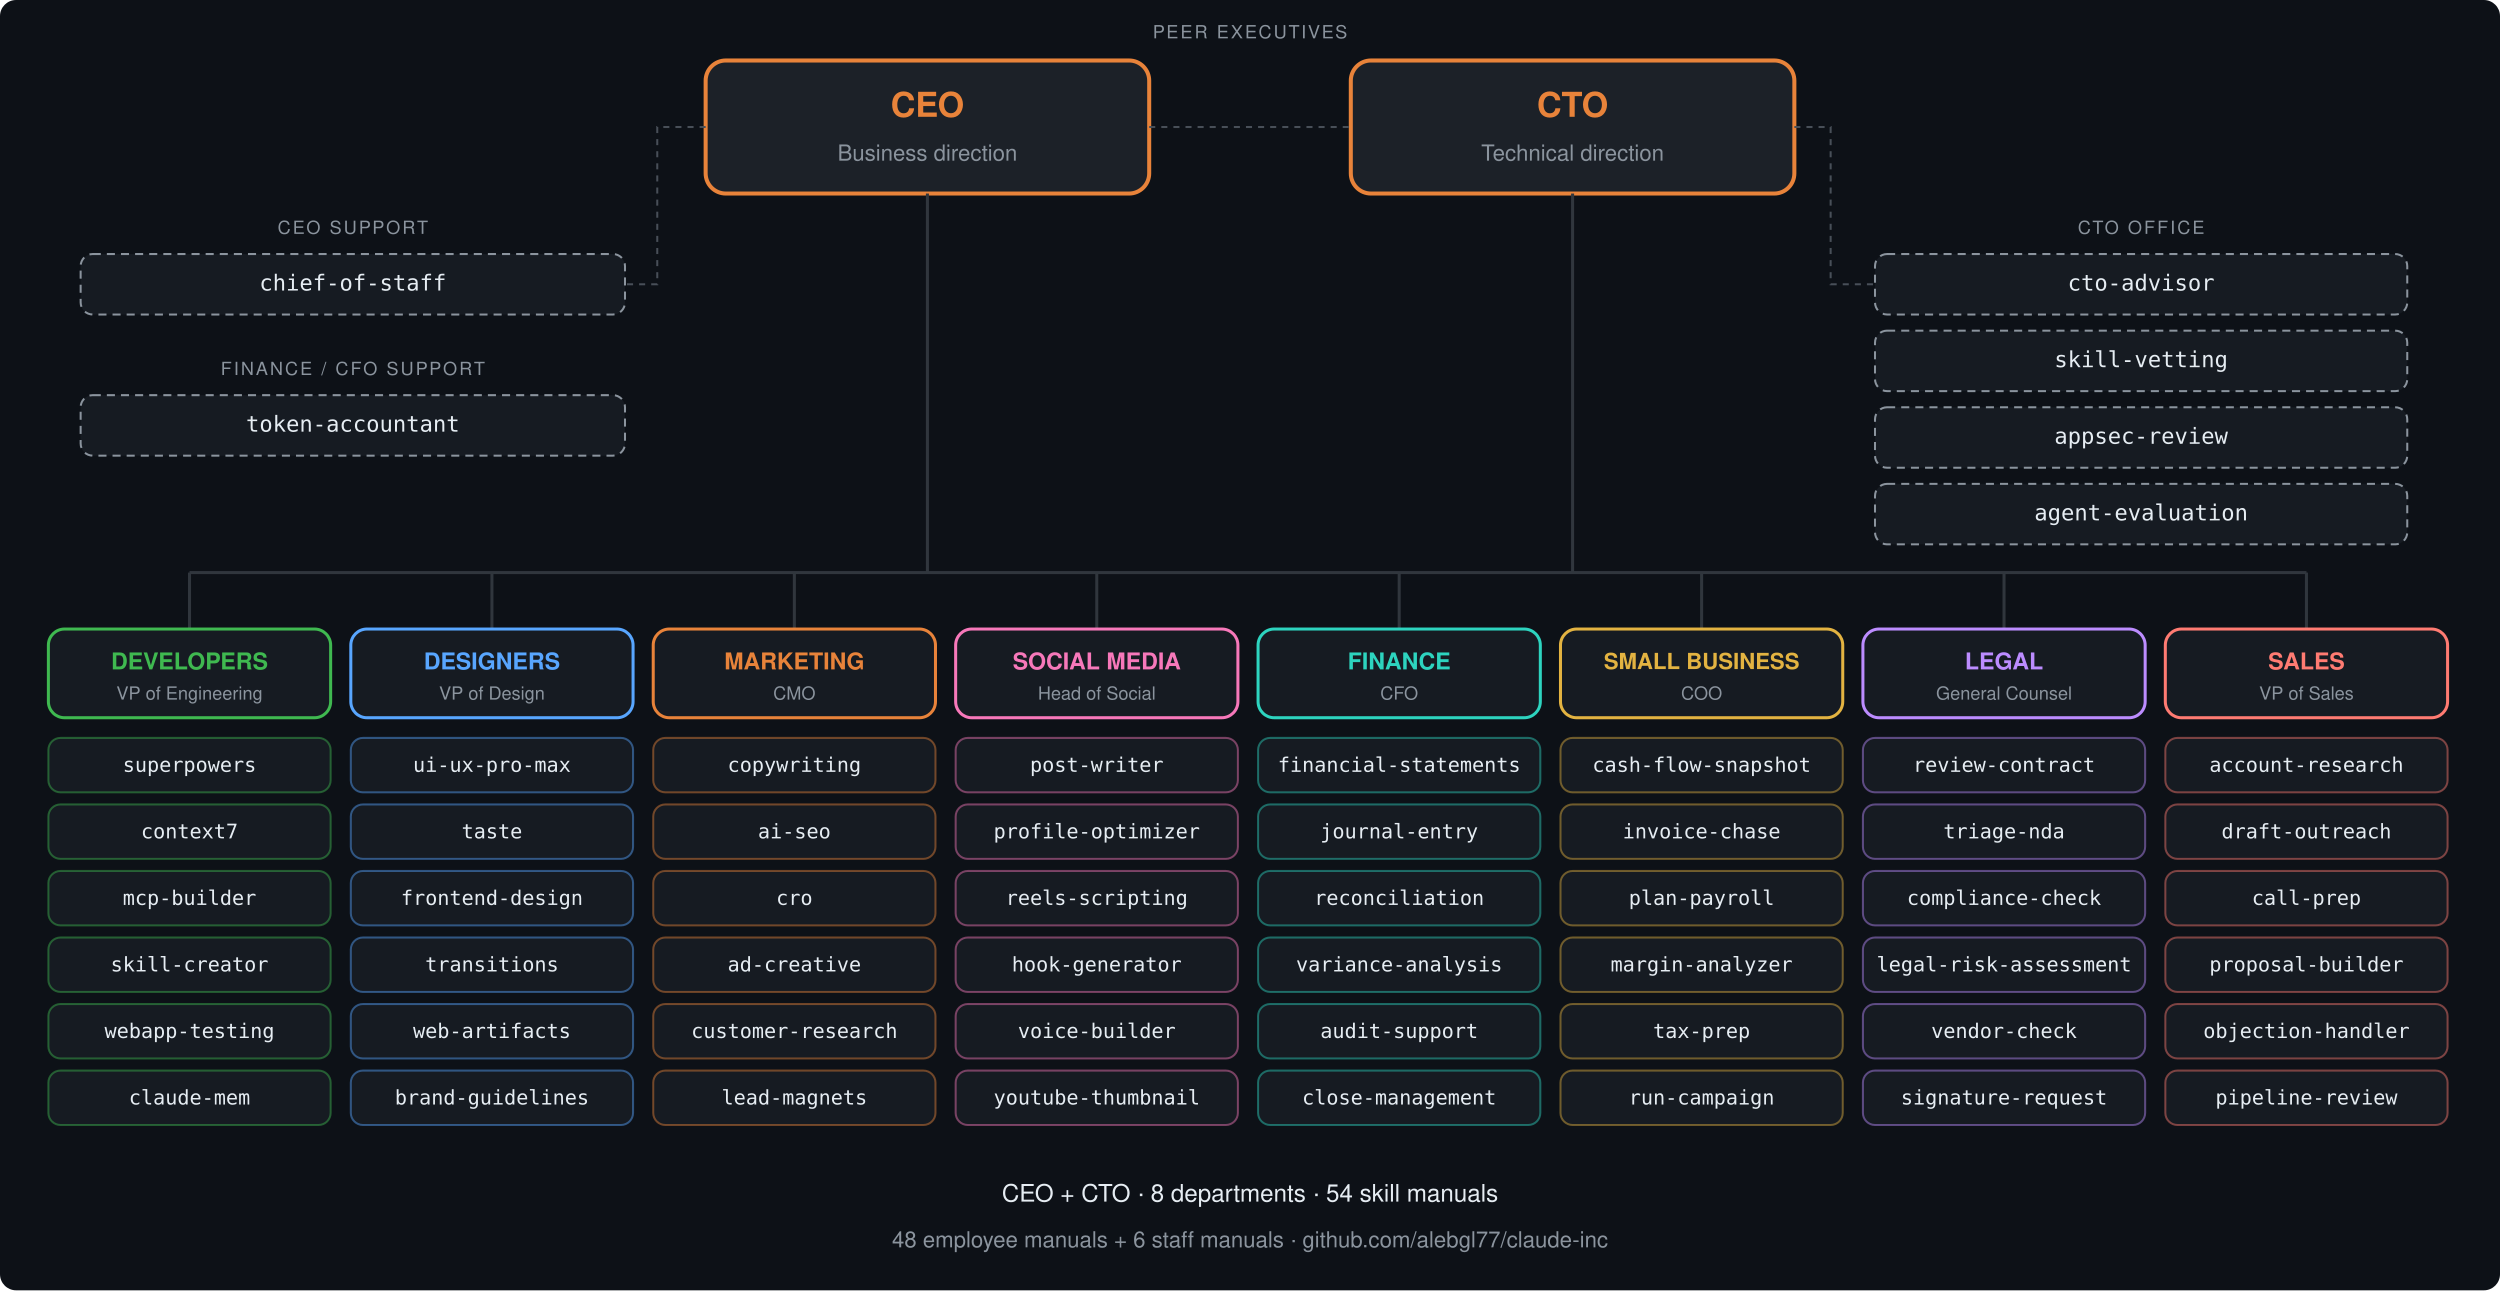
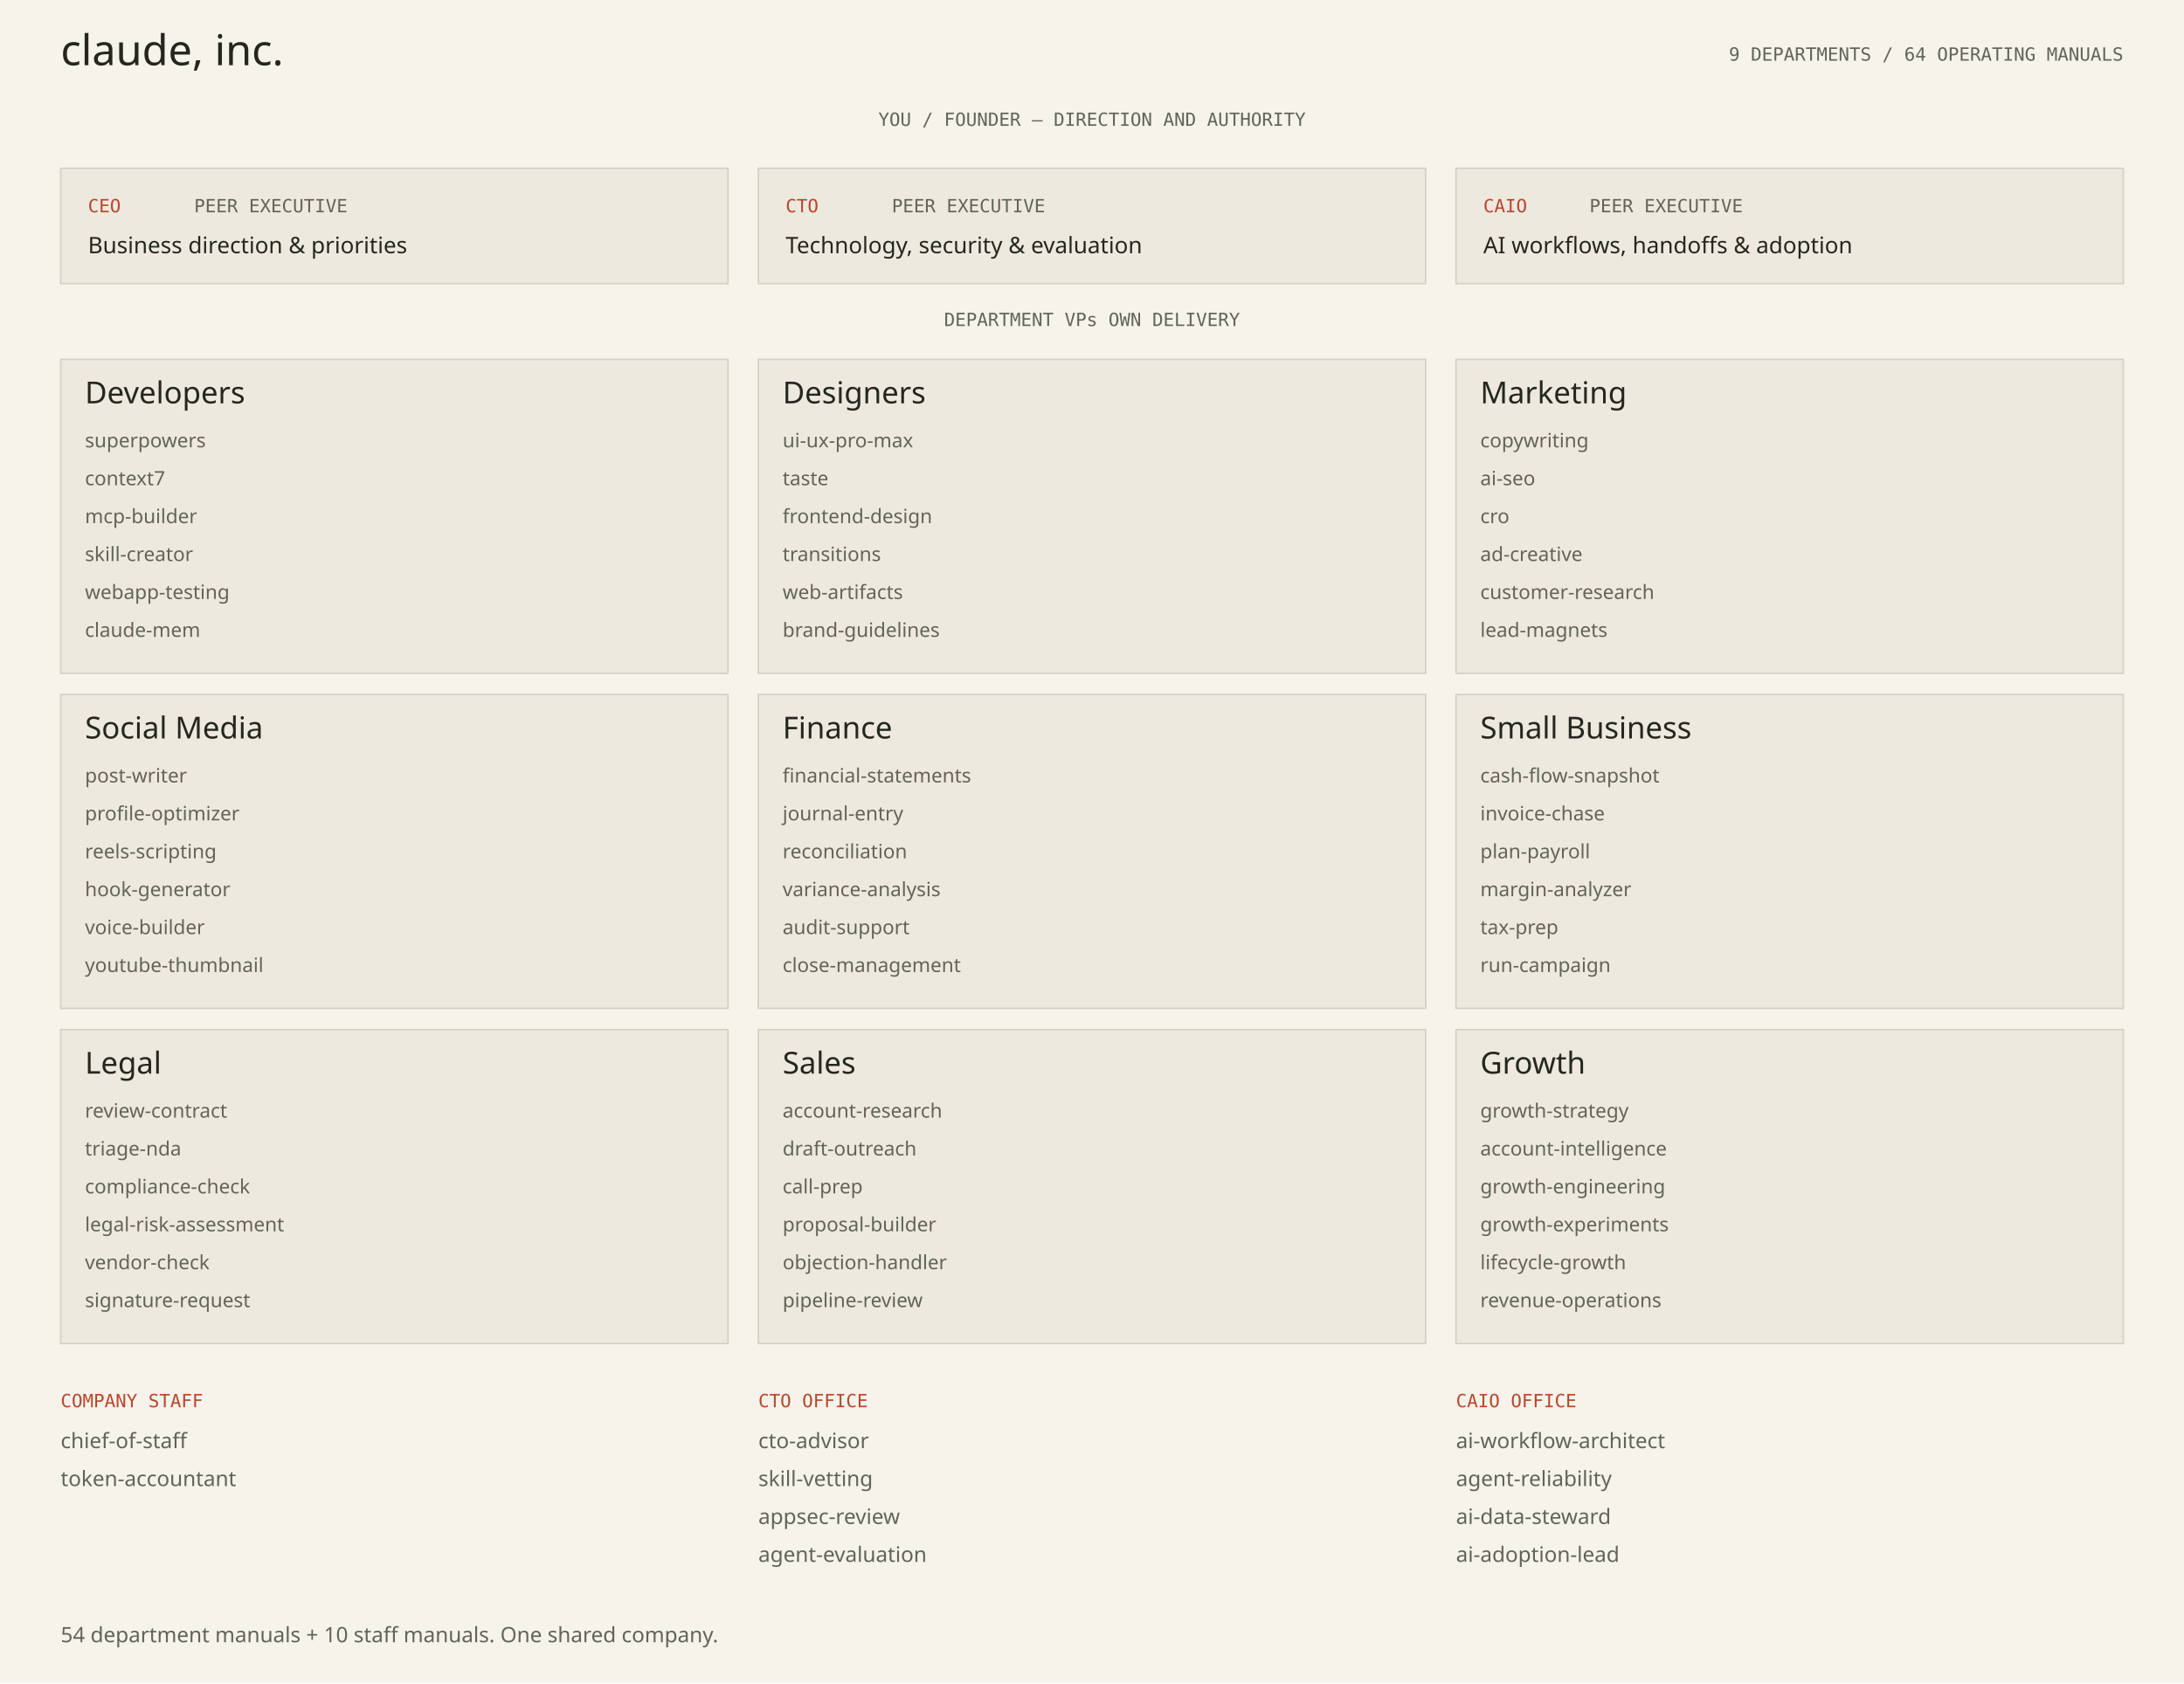
- <svg xmlns="http://www.w3.org/2000/svg" width="1240" height="640" viewBox="0 0 1240 640" font-family="-apple-system,'Segoe UI',Helvetica,Arial,sans-serif" role="img" aria-labelledby="org-title org-description">
-   <style>
-     .bg{fill:#0d1117}.ceo{fill:#1c2128;stroke:#e8833a;stroke-width:2}
-     .hdr{fill:#161b22}.chip{fill:#161b22}.staff{fill:#161b22;stroke:#8b949e;stroke-dasharray:4 3}
-     .t{fill:#e6edf3}.d{fill:#8b949e}.o{fill:#e8833a}
-     .ln{stroke:#30363d;stroke-width:1.5;fill:none}.lns{stroke:#484f58;stroke-width:1;stroke-dasharray:3 3;fill:none}
-     text{dominant-baseline:middle}
-   </style>
-   <rect class="bg" width="1240" height="640" rx="8" />
-   <text class="d" x="620" y="16" text-anchor="middle" font-size="9" letter-spacing="1">PEER EXECUTIVES</text>
-   <rect class="ceo" x="350" y="30" width="220" height="66" rx="10" />
-   <text class="o" x="460" y="52" text-anchor="middle" font-size="17" font-weight="700">CEO</text>
-   <text class="d" x="460" y="76" text-anchor="middle" font-size="11">Business direction</text>
-   <rect class="ceo" x="670" y="30" width="220" height="66" rx="10" />
-   <text class="o" x="780" y="52" text-anchor="middle" font-size="17" font-weight="700">CTO</text>
-   <text class="d" x="780" y="76" text-anchor="middle" font-size="11">Technical direction</text>
-   <path class="lns" d="M570 63 H670 M350 63 H326 V141 H310 M890 63 H908 V141 H930" />
-   <text class="d" x="175" y="113" text-anchor="middle" font-size="9" letter-spacing="1">CEO SUPPORT</text>
-   <text class="d" x="175" y="183" text-anchor="middle" font-size="9" letter-spacing="1">FINANCE / CFO SUPPORT</text>
-   <text class="d" x="1062" y="113" text-anchor="middle" font-size="9" letter-spacing="1">CTO OFFICE</text>
-   <g font-size="11" font-family="ui-monospace,Consolas,monospace">
-     <rect class="staff" x="40" y="126" width="270" height="30" rx="6" />
-     <text class="t skill" x="175" y="141" text-anchor="middle">chief-of-staff</text>
-     <rect class="staff" x="40" y="196" width="270" height="30" rx="6" />
-     <text class="t skill" x="175" y="211" text-anchor="middle">token-accountant</text>
-     <rect class="staff" x="930" y="126" width="264" height="30" rx="6" />
-     <text class="t skill" x="1062" y="141" text-anchor="middle">cto-advisor</text>
-     <rect class="staff" x="930" y="164" width="264" height="30" rx="6" />
-     <text class="t skill" x="1062" y="179" text-anchor="middle">skill-vetting</text>
-     <rect class="staff" x="930" y="202" width="264" height="30" rx="6" />
-     <text class="t skill" x="1062" y="217" text-anchor="middle">appsec-review</text>
-     <rect class="staff" x="930" y="240" width="264" height="30" rx="6" />
-     <text class="t skill" x="1062" y="255" text-anchor="middle">agent-evaluation</text>
-   </g>
-   <path class="ln" d="M460 96 V284 M780 96 V284 M94 284 H1144" />
-   <g transform="translate(0 180)">
-     <path class="ln" d="M94 104 V132" />
-     <rect class="hdr" x="24" y="132" width="140" height="44" rx="8" stroke="#3fb950" stroke-width="1.5" />
-     <text x="94" y="148" text-anchor="middle" font-size="11.5" font-weight="700" fill="#3fb950">DEVELOPERS</text>
-     <text class="d" x="94" y="164" text-anchor="middle" font-size="9">VP of Engineering</text>
-     <g font-size="10" font-family="ui-monospace,Consolas,monospace">
-       <rect class="chip" x="24" y="186" width="140" height="27" rx="6" stroke="#3fb950" stroke-opacity=".45" />
-       <text class="t skill" x="94" y="200" text-anchor="middle">superpowers</text>
-       <rect class="chip" x="24" y="219" width="140" height="27" rx="6" stroke="#3fb950" stroke-opacity=".45" />
-       <text class="t skill" x="94" y="233" text-anchor="middle">context7</text>
-       <rect class="chip" x="24" y="252" width="140" height="27" rx="6" stroke="#3fb950" stroke-opacity=".45" />
-       <text class="t skill" x="94" y="266" text-anchor="middle">mcp-builder</text>
-       <rect class="chip" x="24" y="285" width="140" height="27" rx="6" stroke="#3fb950" stroke-opacity=".45" />
-       <text class="t skill" x="94" y="299" text-anchor="middle">skill-creator</text>
-       <rect class="chip" x="24" y="318" width="140" height="27" rx="6" stroke="#3fb950" stroke-opacity=".45" />
-       <text class="t skill" x="94" y="332" text-anchor="middle">webapp-testing</text>
-       <rect class="chip" x="24" y="351" width="140" height="27" rx="6" stroke="#3fb950" stroke-opacity=".45" />
-       <text class="t skill" x="94" y="365" text-anchor="middle">claude-mem</text>
-     </g>
-     <path class="ln" d="M244 104 V132" />
-     <rect class="hdr" x="174" y="132" width="140" height="44" rx="8" stroke="#58a6ff" stroke-width="1.5" />
-     <text x="244" y="148" text-anchor="middle" font-size="11.5" font-weight="700" fill="#58a6ff">DESIGNERS</text>
-     <text class="d" x="244" y="164" text-anchor="middle" font-size="9">VP of Design</text>
-     <g font-size="10" font-family="ui-monospace,Consolas,monospace">
-       <rect class="chip" x="174" y="186" width="140" height="27" rx="6" stroke="#58a6ff" stroke-opacity=".45" />
-       <text class="t skill" x="244" y="200" text-anchor="middle">ui-ux-pro-max</text>
-       <rect class="chip" x="174" y="219" width="140" height="27" rx="6" stroke="#58a6ff" stroke-opacity=".45" />
-       <text class="t skill" x="244" y="233" text-anchor="middle">taste</text>
-       <rect class="chip" x="174" y="252" width="140" height="27" rx="6" stroke="#58a6ff" stroke-opacity=".45" />
-       <text class="t skill" x="244" y="266" text-anchor="middle">frontend-design</text>
-       <rect class="chip" x="174" y="285" width="140" height="27" rx="6" stroke="#58a6ff" stroke-opacity=".45" />
-       <text class="t skill" x="244" y="299" text-anchor="middle">transitions</text>
-       <rect class="chip" x="174" y="318" width="140" height="27" rx="6" stroke="#58a6ff" stroke-opacity=".45" />
-       <text class="t skill" x="244" y="332" text-anchor="middle">web-artifacts</text>
-       <rect class="chip" x="174" y="351" width="140" height="27" rx="6" stroke="#58a6ff" stroke-opacity=".45" />
-       <text class="t skill" x="244" y="365" text-anchor="middle">brand-guidelines</text>
-     </g>
-     <path class="ln" d="M394 104 V132" />
-     <rect class="hdr" x="324" y="132" width="140" height="44" rx="8" stroke="#e8833a" stroke-width="1.5" />
-     <text x="394" y="148" text-anchor="middle" font-size="11.5" font-weight="700" fill="#e8833a">MARKETING</text>
-     <text class="d" x="394" y="164" text-anchor="middle" font-size="9">CMO</text>
-     <g font-size="10" font-family="ui-monospace,Consolas,monospace">
-       <rect class="chip" x="324" y="186" width="140" height="27" rx="6" stroke="#e8833a" stroke-opacity=".45" />
-       <text class="t skill" x="394" y="200" text-anchor="middle">copywriting</text>
-       <rect class="chip" x="324" y="219" width="140" height="27" rx="6" stroke="#e8833a" stroke-opacity=".45" />
-       <text class="t skill" x="394" y="233" text-anchor="middle">ai-seo</text>
-       <rect class="chip" x="324" y="252" width="140" height="27" rx="6" stroke="#e8833a" stroke-opacity=".45" />
-       <text class="t skill" x="394" y="266" text-anchor="middle">cro</text>
-       <rect class="chip" x="324" y="285" width="140" height="27" rx="6" stroke="#e8833a" stroke-opacity=".45" />
-       <text class="t skill" x="394" y="299" text-anchor="middle">ad-creative</text>
-       <rect class="chip" x="324" y="318" width="140" height="27" rx="6" stroke="#e8833a" stroke-opacity=".45" />
-       <text class="t skill" x="394" y="332" text-anchor="middle">customer-research</text>
-       <rect class="chip" x="324" y="351" width="140" height="27" rx="6" stroke="#e8833a" stroke-opacity=".45" />
-       <text class="t skill" x="394" y="365" text-anchor="middle">lead-magnets</text>
-     </g>
-     <path class="ln" d="M544 104 V132" />
-     <rect class="hdr" x="474" y="132" width="140" height="44" rx="8" stroke="#f778ba" stroke-width="1.5" />
-     <text x="544" y="148" text-anchor="middle" font-size="11.5" font-weight="700" fill="#f778ba">SOCIAL MEDIA</text>
-     <text class="d" x="544" y="164" text-anchor="middle" font-size="9">Head of Social</text>
-     <g font-size="10" font-family="ui-monospace,Consolas,monospace">
-       <rect class="chip" x="474" y="186" width="140" height="27" rx="6" stroke="#f778ba" stroke-opacity=".45" />
-       <text class="t skill" x="544" y="200" text-anchor="middle">post-writer</text>
-       <rect class="chip" x="474" y="219" width="140" height="27" rx="6" stroke="#f778ba" stroke-opacity=".45" />
-       <text class="t skill" x="544" y="233" text-anchor="middle">profile-optimizer</text>
-       <rect class="chip" x="474" y="252" width="140" height="27" rx="6" stroke="#f778ba" stroke-opacity=".45" />
-       <text class="t skill" x="544" y="266" text-anchor="middle">reels-scripting</text>
-       <rect class="chip" x="474" y="285" width="140" height="27" rx="6" stroke="#f778ba" stroke-opacity=".45" />
-       <text class="t skill" x="544" y="299" text-anchor="middle">hook-generator</text>
-       <rect class="chip" x="474" y="318" width="140" height="27" rx="6" stroke="#f778ba" stroke-opacity=".45" />
-       <text class="t skill" x="544" y="332" text-anchor="middle">voice-builder</text>
-       <rect class="chip" x="474" y="351" width="140" height="27" rx="6" stroke="#f778ba" stroke-opacity=".45" />
-       <text class="t skill" x="544" y="365" text-anchor="middle">youtube-thumbnail</text>
-     </g>
-     <path class="ln" d="M694 104 V132" />
-     <rect class="hdr" x="624" y="132" width="140" height="44" rx="8" stroke="#2dd4bf" stroke-width="1.5" />
-     <text x="694" y="148" text-anchor="middle" font-size="11.5" font-weight="700" fill="#2dd4bf">FINANCE</text>
-     <text class="d" x="694" y="164" text-anchor="middle" font-size="9">CFO</text>
-     <g font-size="10" font-family="ui-monospace,Consolas,monospace">
-       <rect class="chip" x="624" y="186" width="140" height="27" rx="6" stroke="#2dd4bf" stroke-opacity=".45" />
-       <text class="t skill" x="694" y="200" text-anchor="middle">financial-statements</text>
-       <rect class="chip" x="624" y="219" width="140" height="27" rx="6" stroke="#2dd4bf" stroke-opacity=".45" />
-       <text class="t skill" x="694" y="233" text-anchor="middle">journal-entry</text>
-       <rect class="chip" x="624" y="252" width="140" height="27" rx="6" stroke="#2dd4bf" stroke-opacity=".45" />
-       <text class="t skill" x="694" y="266" text-anchor="middle">reconciliation</text>
-       <rect class="chip" x="624" y="285" width="140" height="27" rx="6" stroke="#2dd4bf" stroke-opacity=".45" />
-       <text class="t skill" x="694" y="299" text-anchor="middle">variance-analysis</text>
-       <rect class="chip" x="624" y="318" width="140" height="27" rx="6" stroke="#2dd4bf" stroke-opacity=".45" />
-       <text class="t skill" x="694" y="332" text-anchor="middle">audit-support</text>
-       <rect class="chip" x="624" y="351" width="140" height="27" rx="6" stroke="#2dd4bf" stroke-opacity=".45" />
-       <text class="t skill" x="694" y="365" text-anchor="middle">close-management</text>
-     </g>
-     <path class="ln" d="M844 104 V132" />
-     <rect class="hdr" x="774" y="132" width="140" height="44" rx="8" stroke="#e3b341" stroke-width="1.5" />
-     <text x="844" y="148" text-anchor="middle" font-size="11" font-weight="700" fill="#e3b341">SMALL BUSINESS</text>
-     <text class="d" x="844" y="164" text-anchor="middle" font-size="9">COO</text>
-     <g font-size="10" font-family="ui-monospace,Consolas,monospace">
-       <rect class="chip" x="774" y="186" width="140" height="27" rx="6" stroke="#e3b341" stroke-opacity=".45" />
-       <text class="t skill" x="844" y="200" text-anchor="middle">cash-flow-snapshot</text>
-       <rect class="chip" x="774" y="219" width="140" height="27" rx="6" stroke="#e3b341" stroke-opacity=".45" />
-       <text class="t skill" x="844" y="233" text-anchor="middle">invoice-chase</text>
-       <rect class="chip" x="774" y="252" width="140" height="27" rx="6" stroke="#e3b341" stroke-opacity=".45" />
-       <text class="t skill" x="844" y="266" text-anchor="middle">plan-payroll</text>
-       <rect class="chip" x="774" y="285" width="140" height="27" rx="6" stroke="#e3b341" stroke-opacity=".45" />
-       <text class="t skill" x="844" y="299" text-anchor="middle">margin-analyzer</text>
-       <rect class="chip" x="774" y="318" width="140" height="27" rx="6" stroke="#e3b341" stroke-opacity=".45" />
-       <text class="t skill" x="844" y="332" text-anchor="middle">tax-prep</text>
-       <rect class="chip" x="774" y="351" width="140" height="27" rx="6" stroke="#e3b341" stroke-opacity=".45" />
-       <text class="t skill" x="844" y="365" text-anchor="middle">run-campaign</text>
-     </g>
-     <path class="ln" d="M994 104 V132" />
-     <rect class="hdr" x="924" y="132" width="140" height="44" rx="8" stroke="#bc8cff" stroke-width="1.5" />
-     <text x="994" y="148" text-anchor="middle" font-size="11.5" font-weight="700" fill="#bc8cff">LEGAL</text>
-     <text class="d" x="994" y="164" text-anchor="middle" font-size="9">General Counsel</text>
-     <g font-size="10" font-family="ui-monospace,Consolas,monospace">
-       <rect class="chip" x="924" y="186" width="140" height="27" rx="6" stroke="#bc8cff" stroke-opacity=".45" />
-       <text class="t skill" x="994" y="200" text-anchor="middle">review-contract</text>
-       <rect class="chip" x="924" y="219" width="140" height="27" rx="6" stroke="#bc8cff" stroke-opacity=".45" />
-       <text class="t skill" x="994" y="233" text-anchor="middle">triage-nda</text>
-       <rect class="chip" x="924" y="252" width="140" height="27" rx="6" stroke="#bc8cff" stroke-opacity=".45" />
-       <text class="t skill" x="994" y="266" text-anchor="middle">compliance-check</text>
-       <rect class="chip" x="924" y="285" width="140" height="27" rx="6" stroke="#bc8cff" stroke-opacity=".45" />
-       <text class="t skill" x="994" y="299" text-anchor="middle">legal-risk-assessment</text>
-       <rect class="chip" x="924" y="318" width="140" height="27" rx="6" stroke="#bc8cff" stroke-opacity=".45" />
-       <text class="t skill" x="994" y="332" text-anchor="middle">vendor-check</text>
-       <rect class="chip" x="924" y="351" width="140" height="27" rx="6" stroke="#bc8cff" stroke-opacity=".45" />
-       <text class="t skill" x="994" y="365" text-anchor="middle">signature-request</text>
-     </g>
-     <path class="ln" d="M1144 104 V132" />
-     <rect class="hdr" x="1074" y="132" width="140" height="44" rx="8" stroke="#ff7b72" stroke-width="1.5" />
-     <text x="1144" y="148" text-anchor="middle" font-size="11.5" font-weight="700" fill="#ff7b72">SALES</text>
-     <text class="d" x="1144" y="164" text-anchor="middle" font-size="9">VP of Sales</text>
-     <g font-size="10" font-family="ui-monospace,Consolas,monospace">
-       <rect class="chip" x="1074" y="186" width="140" height="27" rx="6" stroke="#ff7b72" stroke-opacity=".45" />
-       <text class="t skill" x="1144" y="200" text-anchor="middle">account-research</text>
-       <rect class="chip" x="1074" y="219" width="140" height="27" rx="6" stroke="#ff7b72" stroke-opacity=".45" />
-       <text class="t skill" x="1144" y="233" text-anchor="middle">draft-outreach</text>
-       <rect class="chip" x="1074" y="252" width="140" height="27" rx="6" stroke="#ff7b72" stroke-opacity=".45" />
-       <text class="t skill" x="1144" y="266" text-anchor="middle">call-prep</text>
-       <rect class="chip" x="1074" y="285" width="140" height="27" rx="6" stroke="#ff7b72" stroke-opacity=".45" />
-       <text class="t skill" x="1144" y="299" text-anchor="middle">proposal-builder</text>
-       <rect class="chip" x="1074" y="318" width="140" height="27" rx="6" stroke="#ff7b72" stroke-opacity=".45" />
-       <text class="t skill" x="1144" y="332" text-anchor="middle">objection-handler</text>
-       <rect class="chip" x="1074" y="351" width="140" height="27" rx="6" stroke="#ff7b72" stroke-opacity=".45" />
-       <text class="t skill" x="1144" y="365" text-anchor="middle">pipeline-review</text>
-     </g>
-   </g>
-   <text class="t" x="620" y="592" text-anchor="middle" font-size="12">CEO + CTO · 8 departments · 54 skill manuals</text>
-   <text class="d" x="620" y="615" text-anchor="middle" font-size="11">48 employee manuals + 6 staff manuals · github.com/alebgl77/claude-inc</text>
+ <svg xmlns="http://www.w3.org/2000/svg" width="1440" height="1110" viewBox="0 0 1440 1110" role="img" aria-labelledby="title description">
+   <style>text{font-family:Trebuchet MS,Segoe UI,sans-serif;fill:#25271f}.muted{fill:#626458}.accent{fill:#b9462c}.label{font-family:Consolas,monospace;font-size:12px}.rule{fill:none;stroke:#b9b5a7}.card{fill:#ede9df;stroke:#d4d0c3}</style>
+   <rect width="1440" height="1110" fill="#f6f3eb" />
+   <text x="40" y="43" font-size="28" class="" text-anchor="start">claude, inc.</text>
+   <text x="1400" y="40" font-size="12" class="label muted" text-anchor="end">9 DEPARTMENTS / 64 OPERATING MANUALS</text>
+   <text x="720" y="83" font-size="12" class="label muted" text-anchor="middle">YOU / FOUNDER — DIRECTION AND AUTHORITY</text>
+   <rect x="40" y="111" width="440" height="76" class="card" />
+   <text x="58" y="140" font-size="12" class="label accent" text-anchor="start">CEO</text>
+   <text x="128" y="140" font-size="12" class="label muted" text-anchor="start">PEER EXECUTIVE</text>
+   <text x="58" y="167" font-size="15" class="" text-anchor="start">Business direction &amp; priorities</text>
+   <rect x="500" y="111" width="440" height="76" class="card" />
+   <text x="518" y="140" font-size="12" class="label accent" text-anchor="start">CTO</text>
+   <text x="588" y="140" font-size="12" class="label muted" text-anchor="start">PEER EXECUTIVE</text>
+   <text x="518" y="167" font-size="15" class="" text-anchor="start">Technology, security &amp; evaluation</text>
+   <rect x="960" y="111" width="440" height="76" class="card" />
+   <text x="978" y="140" font-size="12" class="label accent" text-anchor="start">CAIO</text>
+   <text x="1048" y="140" font-size="12" class="label muted" text-anchor="start">PEER EXECUTIVE</text>
+   <text x="978" y="167" font-size="15" class="" text-anchor="start">AI workflows, handoffs &amp; adoption</text>
+   <text x="720" y="215" font-size="12" class="label muted" text-anchor="middle">DEPARTMENT VPs OWN DELIVERY</text>
+   <rect x="40" y="237" width="440" height="207" class="card" />
+   <text x="56" y="266" font-size="20" class="" text-anchor="start">Developers</text>
+   <text x="56" y="295" font-size="13" class="muted skill" text-anchor="start">superpowers</text>
+   <text x="56" y="320" font-size="13" class="muted skill" text-anchor="start">context7</text>
+   <text x="56" y="345" font-size="13" class="muted skill" text-anchor="start">mcp-builder</text>
+   <text x="56" y="370" font-size="13" class="muted skill" text-anchor="start">skill-creator</text>
+   <text x="56" y="395" font-size="13" class="muted skill" text-anchor="start">webapp-testing</text>
+   <text x="56" y="420" font-size="13" class="muted skill" text-anchor="start">claude-mem</text>
+   <rect x="500" y="237" width="440" height="207" class="card" />
+   <text x="516" y="266" font-size="20" class="" text-anchor="start">Designers</text>
+   <text x="516" y="295" font-size="13" class="muted skill" text-anchor="start">ui-ux-pro-max</text>
+   <text x="516" y="320" font-size="13" class="muted skill" text-anchor="start">taste</text>
+   <text x="516" y="345" font-size="13" class="muted skill" text-anchor="start">frontend-design</text>
+   <text x="516" y="370" font-size="13" class="muted skill" text-anchor="start">transitions</text>
+   <text x="516" y="395" font-size="13" class="muted skill" text-anchor="start">web-artifacts</text>
+   <text x="516" y="420" font-size="13" class="muted skill" text-anchor="start">brand-guidelines</text>
+   <rect x="960" y="237" width="440" height="207" class="card" />
+   <text x="976" y="266" font-size="20" class="" text-anchor="start">Marketing</text>
+   <text x="976" y="295" font-size="13" class="muted skill" text-anchor="start">copywriting</text>
+   <text x="976" y="320" font-size="13" class="muted skill" text-anchor="start">ai-seo</text>
+   <text x="976" y="345" font-size="13" class="muted skill" text-anchor="start">cro</text>
+   <text x="976" y="370" font-size="13" class="muted skill" text-anchor="start">ad-creative</text>
+   <text x="976" y="395" font-size="13" class="muted skill" text-anchor="start">customer-research</text>
+   <text x="976" y="420" font-size="13" class="muted skill" text-anchor="start">lead-magnets</text>
+   <rect x="40" y="458" width="440" height="207" class="card" />
+   <text x="56" y="487" font-size="20" class="" text-anchor="start">Social Media</text>
+   <text x="56" y="516" font-size="13" class="muted skill" text-anchor="start">post-writer</text>
+   <text x="56" y="541" font-size="13" class="muted skill" text-anchor="start">profile-optimizer</text>
+   <text x="56" y="566" font-size="13" class="muted skill" text-anchor="start">reels-scripting</text>
+   <text x="56" y="591" font-size="13" class="muted skill" text-anchor="start">hook-generator</text>
+   <text x="56" y="616" font-size="13" class="muted skill" text-anchor="start">voice-builder</text>
+   <text x="56" y="641" font-size="13" class="muted skill" text-anchor="start">youtube-thumbnail</text>
+   <rect x="500" y="458" width="440" height="207" class="card" />
+   <text x="516" y="487" font-size="20" class="" text-anchor="start">Finance</text>
+   <text x="516" y="516" font-size="13" class="muted skill" text-anchor="start">financial-statements</text>
+   <text x="516" y="541" font-size="13" class="muted skill" text-anchor="start">journal-entry</text>
+   <text x="516" y="566" font-size="13" class="muted skill" text-anchor="start">reconciliation</text>
+   <text x="516" y="591" font-size="13" class="muted skill" text-anchor="start">variance-analysis</text>
+   <text x="516" y="616" font-size="13" class="muted skill" text-anchor="start">audit-support</text>
+   <text x="516" y="641" font-size="13" class="muted skill" text-anchor="start">close-management</text>
+   <rect x="960" y="458" width="440" height="207" class="card" />
+   <text x="976" y="487" font-size="20" class="" text-anchor="start">Small Business</text>
+   <text x="976" y="516" font-size="13" class="muted skill" text-anchor="start">cash-flow-snapshot</text>
+   <text x="976" y="541" font-size="13" class="muted skill" text-anchor="start">invoice-chase</text>
+   <text x="976" y="566" font-size="13" class="muted skill" text-anchor="start">plan-payroll</text>
+   <text x="976" y="591" font-size="13" class="muted skill" text-anchor="start">margin-analyzer</text>
+   <text x="976" y="616" font-size="13" class="muted skill" text-anchor="start">tax-prep</text>
+   <text x="976" y="641" font-size="13" class="muted skill" text-anchor="start">run-campaign</text>
+   <rect x="40" y="679" width="440" height="207" class="card" />
+   <text x="56" y="708" font-size="20" class="" text-anchor="start">Legal</text>
+   <text x="56" y="737" font-size="13" class="muted skill" text-anchor="start">review-contract</text>
+   <text x="56" y="762" font-size="13" class="muted skill" text-anchor="start">triage-nda</text>
+   <text x="56" y="787" font-size="13" class="muted skill" text-anchor="start">compliance-check</text>
+   <text x="56" y="812" font-size="13" class="muted skill" text-anchor="start">legal-risk-assessment</text>
+   <text x="56" y="837" font-size="13" class="muted skill" text-anchor="start">vendor-check</text>
+   <text x="56" y="862" font-size="13" class="muted skill" text-anchor="start">signature-request</text>
+   <rect x="500" y="679" width="440" height="207" class="card" />
+   <text x="516" y="708" font-size="20" class="" text-anchor="start">Sales</text>
+   <text x="516" y="737" font-size="13" class="muted skill" text-anchor="start">account-research</text>
+   <text x="516" y="762" font-size="13" class="muted skill" text-anchor="start">draft-outreach</text>
+   <text x="516" y="787" font-size="13" class="muted skill" text-anchor="start">call-prep</text>
+   <text x="516" y="812" font-size="13" class="muted skill" text-anchor="start">proposal-builder</text>
+   <text x="516" y="837" font-size="13" class="muted skill" text-anchor="start">objection-handler</text>
+   <text x="516" y="862" font-size="13" class="muted skill" text-anchor="start">pipeline-review</text>
+   <rect x="960" y="679" width="440" height="207" class="card" />
+   <text x="976" y="708" font-size="20" class="" text-anchor="start">Growth</text>
+   <text x="976" y="737" font-size="13" class="muted skill" text-anchor="start">growth-strategy</text>
+   <text x="976" y="762" font-size="13" class="muted skill" text-anchor="start">account-intelligence</text>
+   <text x="976" y="787" font-size="13" class="muted skill" text-anchor="start">growth-engineering</text>
+   <text x="976" y="812" font-size="13" class="muted skill" text-anchor="start">growth-experiments</text>
+   <text x="976" y="837" font-size="13" class="muted skill" text-anchor="start">lifecycle-growth</text>
+   <text x="976" y="862" font-size="13" class="muted skill" text-anchor="start">revenue-operations</text>
+   <text x="40" y="928" font-size="12" class="label accent" text-anchor="start">COMPANY STAFF</text>
+   <text x="40" y="955" font-size="14" class="muted skill" text-anchor="start">chief-of-staff</text>
+   <text x="40" y="980" font-size="14" class="muted skill" text-anchor="start">token-accountant</text>
+   <text x="500" y="928" font-size="12" class="label accent" text-anchor="start">CTO OFFICE</text>
+   <text x="500" y="955" font-size="14" class="muted skill" text-anchor="start">cto-advisor</text>
+   <text x="500" y="980" font-size="14" class="muted skill" text-anchor="start">skill-vetting</text>
+   <text x="500" y="1005" font-size="14" class="muted skill" text-anchor="start">appsec-review</text>
+   <text x="500" y="1030" font-size="14" class="muted skill" text-anchor="start">agent-evaluation</text>
+   <text x="960" y="928" font-size="12" class="label accent" text-anchor="start">CAIO OFFICE</text>
+   <text x="960" y="955" font-size="14" class="muted skill" text-anchor="start">ai-workflow-architect</text>
+   <text x="960" y="980" font-size="14" class="muted skill" text-anchor="start">agent-reliability</text>
+   <text x="960" y="1005" font-size="14" class="muted skill" text-anchor="start">ai-data-steward</text>
+   <text x="960" y="1030" font-size="14" class="muted skill" text-anchor="start">ai-adoption-lead</text>
+   <text x="40" y="1083" font-size="14" class="muted" text-anchor="start">54 department manuals + 10 staff manuals. One shared company.</text>
</svg>
